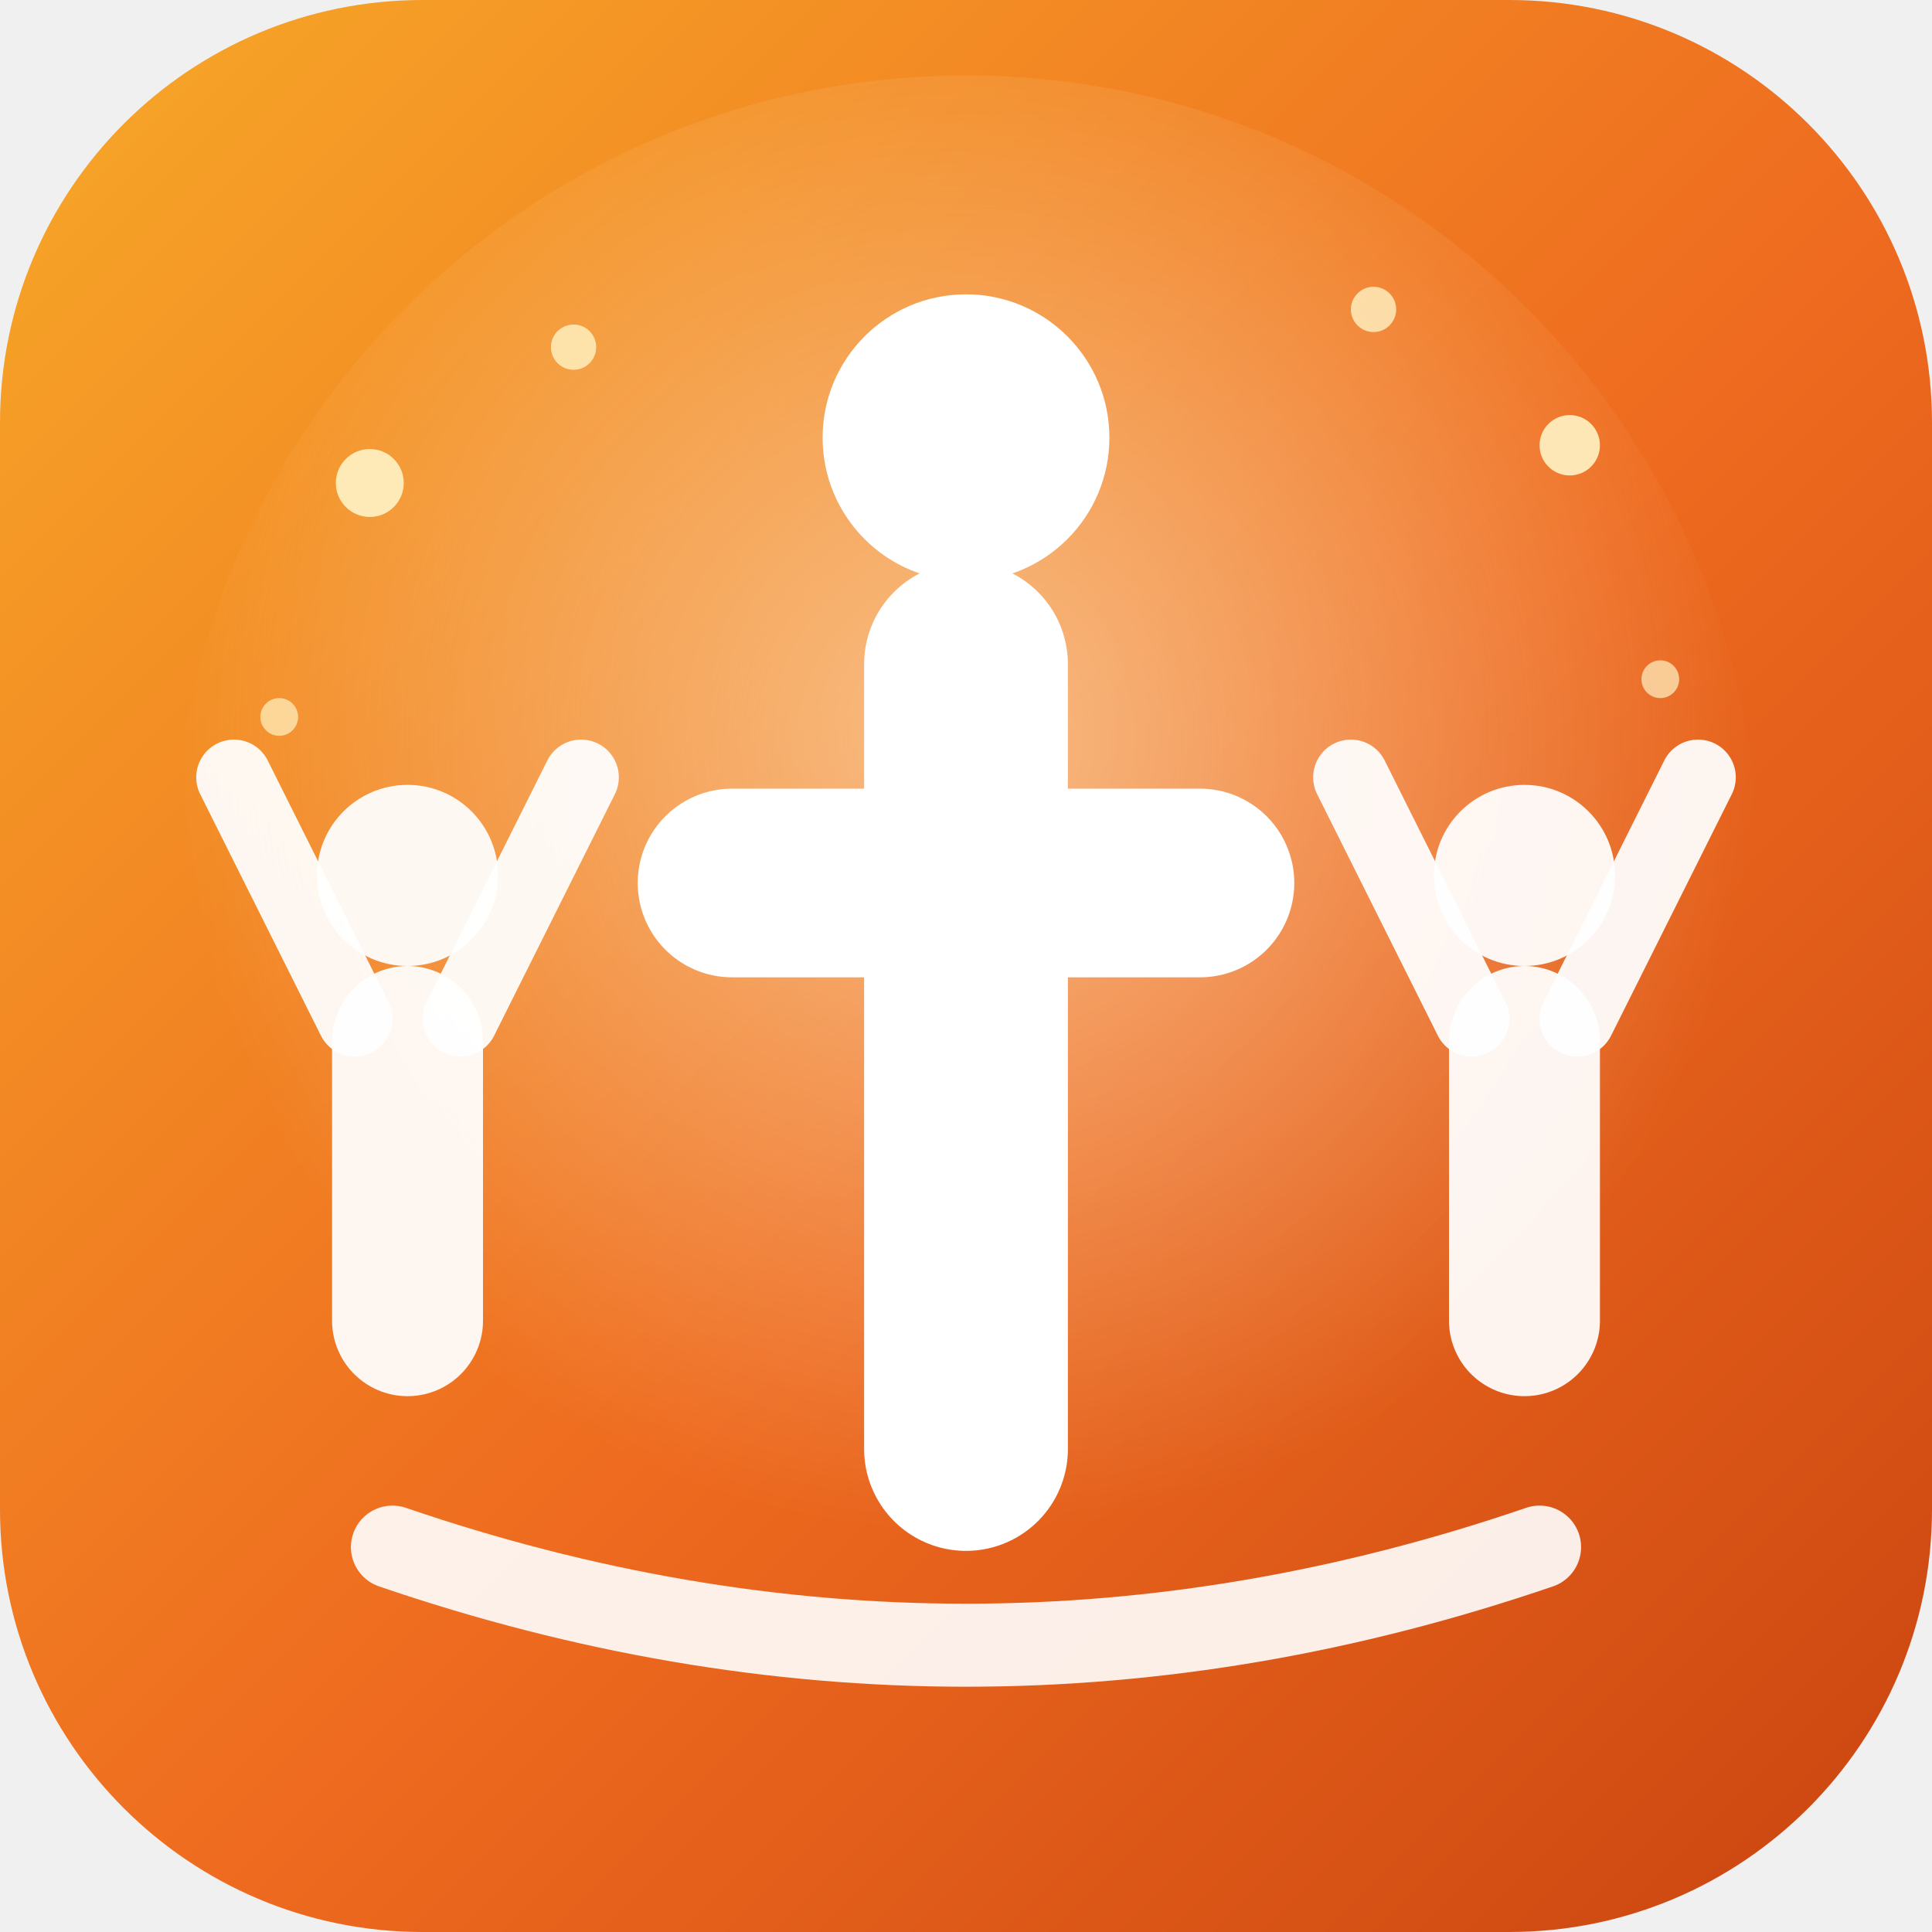
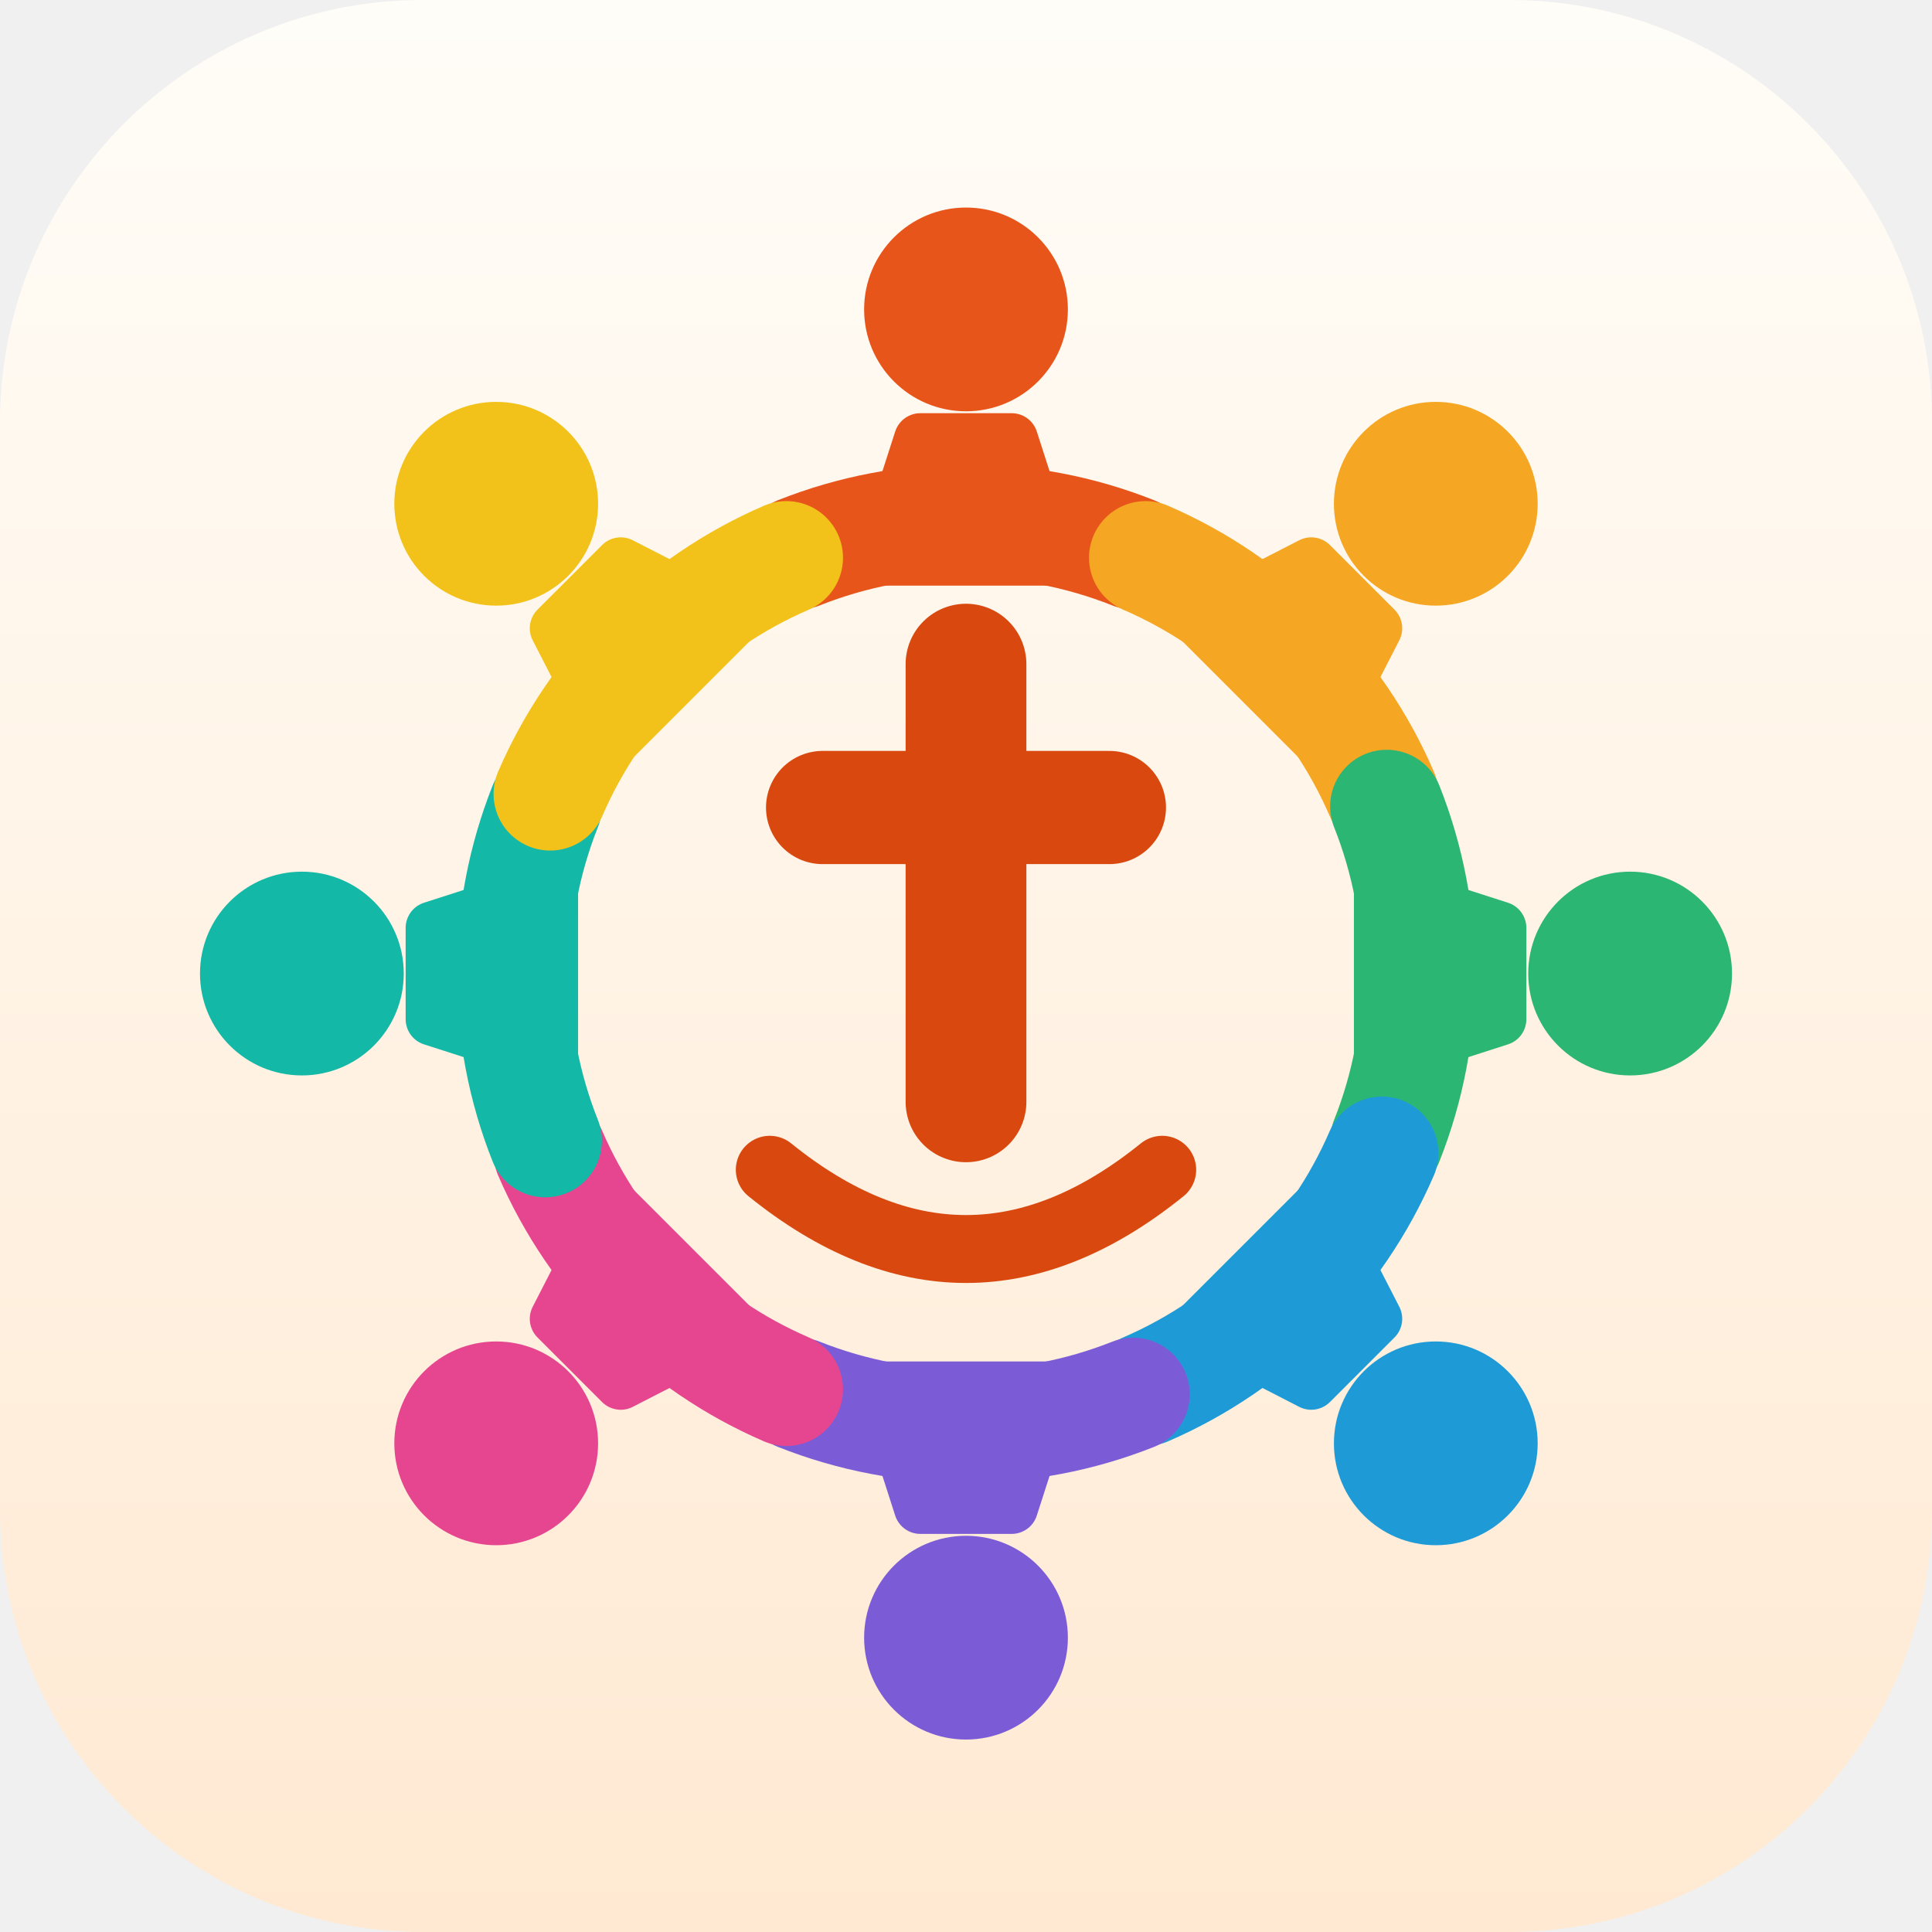
<svg xmlns="http://www.w3.org/2000/svg" viewBox="0 0 512 512">
  <defs>
-     <linearGradient id="g" x1="0" y1="0" x2="1" y2="1">
+     <linearGradient id="bgw" x1="0" y1="0" x2="0" y2="1">
+       <stop offset="0" stop-color="#FFFDF8" />
+       <stop offset="1" stop-color="#FFE9D2" />
+     </linearGradient>
+     <linearGradient id="bgo" x1="0" y1="0" x2="1" y2="1">
      <stop offset="0" stop-color="#F7A928" />
      <stop offset=".55" stop-color="#EE6A1F" />
      <stop offset="1" stop-color="#C9440F" />
    </linearGradient>
-     <radialGradient id="glow" cx=".5" cy=".42" r=".5">
-       <stop offset="0" stop-color="#FFF6D6" stop-opacity=".55" />
-       <stop offset="1" stop-color="#FFF6D6" stop-opacity="0" />
-     </radialGradient>
  </defs>
-   <rect width="512" height="512" rx="112" fill="url(#g)" />
-   <circle cx="256" cy="230" r="210" fill="url(#glow)" />
-   <circle cx="98" cy="128" r="9" fill="#FFF3C4" opacity="0.9" />
-   <circle cx="152" cy="92" r="6" fill="#FFF3C4" opacity="0.8" />
-   <circle cx="416" cy="118" r="8" fill="#FFF3C4" opacity="0.9" />
-   <circle cx="364" cy="82" r="6" fill="#FFF3C4" opacity="0.8" />
-   <circle cx="440" cy="180" r="5" fill="#FFF3C4" opacity="0.7" />
-   <circle cx="74" cy="190" r="5" fill="#FFF3C4" opacity="0.7" />
-   <circle cx="108" cy="232" r="24" fill="#fff" opacity="0.93" />
-   <path d="M108 276 L108 350" stroke="#fff" stroke-width="40" stroke-linecap="round" opacity="0.93" />
-   <path d="M94 270 L62 206" stroke="#fff" stroke-width="20" stroke-linecap="round" opacity="0.93" />
-   <path d="M122 270 L154 206" stroke="#fff" stroke-width="20" stroke-linecap="round" opacity="0.93" />
-   <circle cx="404" cy="232" r="24" fill="#fff" opacity="0.93" />
-   <path d="M404 276 L404 350" stroke="#fff" stroke-width="40" stroke-linecap="round" opacity="0.93" />
-   <path d="M390 270 L358 206" stroke="#fff" stroke-width="20" stroke-linecap="round" opacity="0.93" />
-   <path d="M418 270 L450 206" stroke="#fff" stroke-width="20" stroke-linecap="round" opacity="0.93" />
-   <circle cx="256" cy="116" r="38" fill="#fff" />
-   <path d="M256 176 L256 384" stroke="#fff" stroke-width="54" stroke-linecap="round" opacity="1" />
-   <path d="M194 234 L318 234" stroke="#fff" stroke-width="50" stroke-linecap="round" opacity="1" />
-   <path d="M104 410 Q256 462 408 410" fill="none" stroke="#fff" stroke-width="22" stroke-linecap="round" opacity=".9" />
+   <rect width="512" height="512" rx="112" fill="url(#bgw)" />
+   <path d="M211.7 146.5 A120 120 0 0 1 300.3 146.5" fill="none" stroke="#E8551A" stroke-width="30" stroke-linecap="round" />
+   <path d="M233.7 148.2 L278.3 148.2 L268.1 116.5 L243.9 116.5Z" fill="#E8551A" stroke="#E8551A" stroke-width="14" stroke-linejoin="round" />
+   <circle cx="256.0" cy="82.0" r="27" fill="#E8551A" />
+   <path d="M303.6 147.8 A120 120 0 0 1 366.2 210.4" fill="none" stroke="#F5A623" stroke-width="30" stroke-linecap="round" />
+   <path d="M317.9 164.6 L349.4 196.1 L364.6 166.5 L347.5 149.4Z" fill="#F5A623" stroke="#F5A623" stroke-width="14" stroke-linejoin="round" />
+   <circle cx="380.5" cy="133.5" r="27" fill="#F5A623" />
+   <path d="M367.5 213.7 A120 120 0 0 1 367.5 302.3" fill="none" stroke="#2BB673" stroke-width="30" stroke-linecap="round" />
+   <path d="M365.8 235.7 L365.8 280.3 L397.5 270.1 L397.5 245.9Z" fill="#2BB673" stroke="#2BB673" stroke-width="14" stroke-linejoin="round" />
+   <circle cx="432.0" cy="258.0" r="27" fill="#2BB673" />
+   <path d="M366.2 305.6 A120 120 0 0 1 303.6 368.2" fill="none" stroke="#1E9BD7" stroke-width="30" stroke-linecap="round" />
+   <path d="M349.4 319.9 L317.9 351.4 L347.5 366.6 L364.6 349.5Z" fill="#1E9BD7" stroke="#1E9BD7" stroke-width="14" stroke-linejoin="round" />
+   <circle cx="380.5" cy="382.5" r="27" fill="#1E9BD7" />
+   <path d="M300.3 369.5 A120 120 0 0 1 211.7 369.5" fill="none" stroke="#7B5CD6" stroke-width="30" stroke-linecap="round" />
+   <path d="M278.3 367.8 L233.7 367.8 L243.9 399.5 L268.1 399.5Z" fill="#7B5CD6" stroke="#7B5CD6" stroke-width="14" stroke-linejoin="round" />
+   <circle cx="256.0" cy="434.0" r="27" fill="#7B5CD6" />
+   <path d="M208.4 368.2 A120 120 0 0 1 145.8 305.6" fill="none" stroke="#E5468F" stroke-width="30" stroke-linecap="round" />
+   <path d="M194.1 351.4 L162.6 319.9 L147.4 349.5 L164.5 366.6Z" fill="#E5468F" stroke="#E5468F" stroke-width="14" stroke-linejoin="round" />
+   <circle cx="131.5" cy="382.5" r="27" fill="#E5468F" />
+   <path d="M144.5 302.3 A120 120 0 0 1 144.5 213.7" fill="none" stroke="#14B8A6" stroke-width="30" stroke-linecap="round" />
+   <path d="M146.2 280.3 L146.2 235.7 L114.5 245.9 L114.5 270.1Z" fill="#14B8A6" stroke="#14B8A6" stroke-width="14" stroke-linejoin="round" />
+   <circle cx="80.0" cy="258.0" r="27" fill="#14B8A6" />
+   <path d="M145.8 210.4 A120 120 0 0 1 208.4 147.8" fill="none" stroke="#F2C21B" stroke-width="30" stroke-linecap="round" />
+   <path d="M162.6 196.1 L194.1 164.6 L164.5 149.4 L147.4 166.5Z" fill="#F2C21B" stroke="#F2C21B" stroke-width="14" stroke-linejoin="round" />
+   <circle cx="131.5" cy="133.5" r="27" fill="#F2C21B" />
+   <path d="M256 176 L256 292" stroke="#D9480F" stroke-width="32" stroke-linecap="round" />
+   <path d="M218 214 L294 214" stroke="#D9480F" stroke-width="30" stroke-linecap="round" />
+   <path d="M204 310 Q256 352 308 310" fill="none" stroke="#D9480F" stroke-width="18" stroke-linecap="round" />
</svg>
